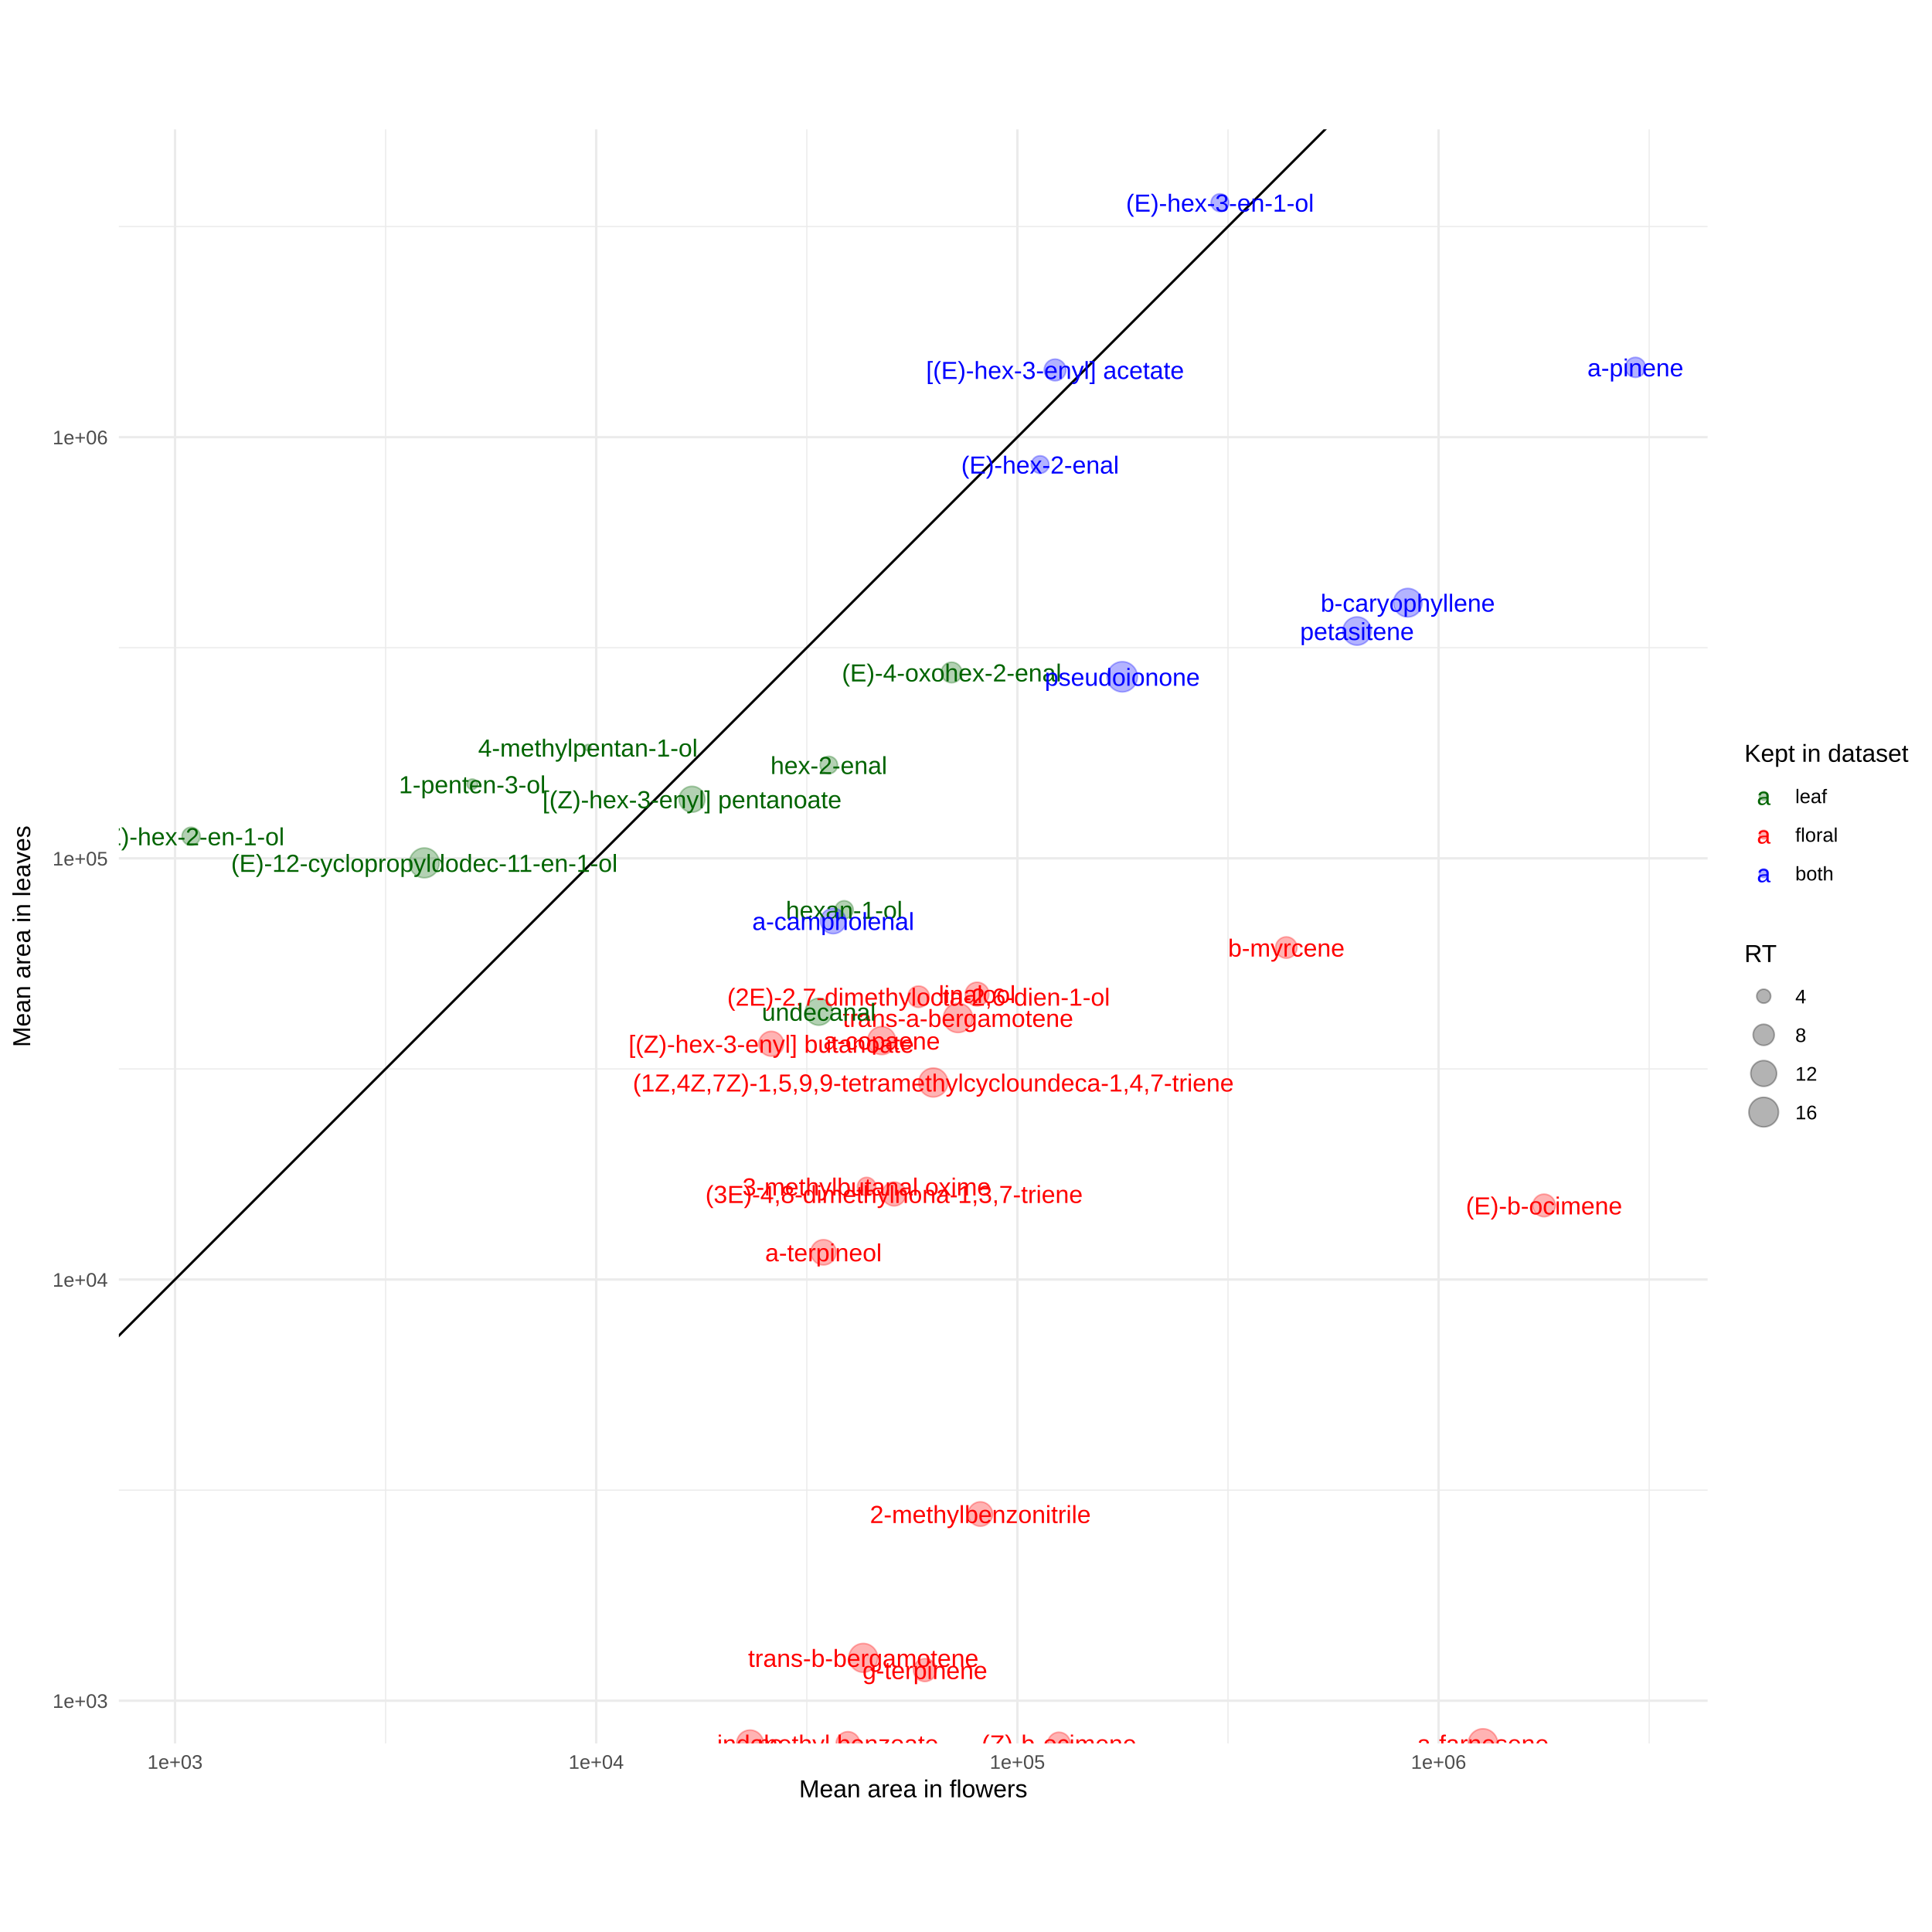
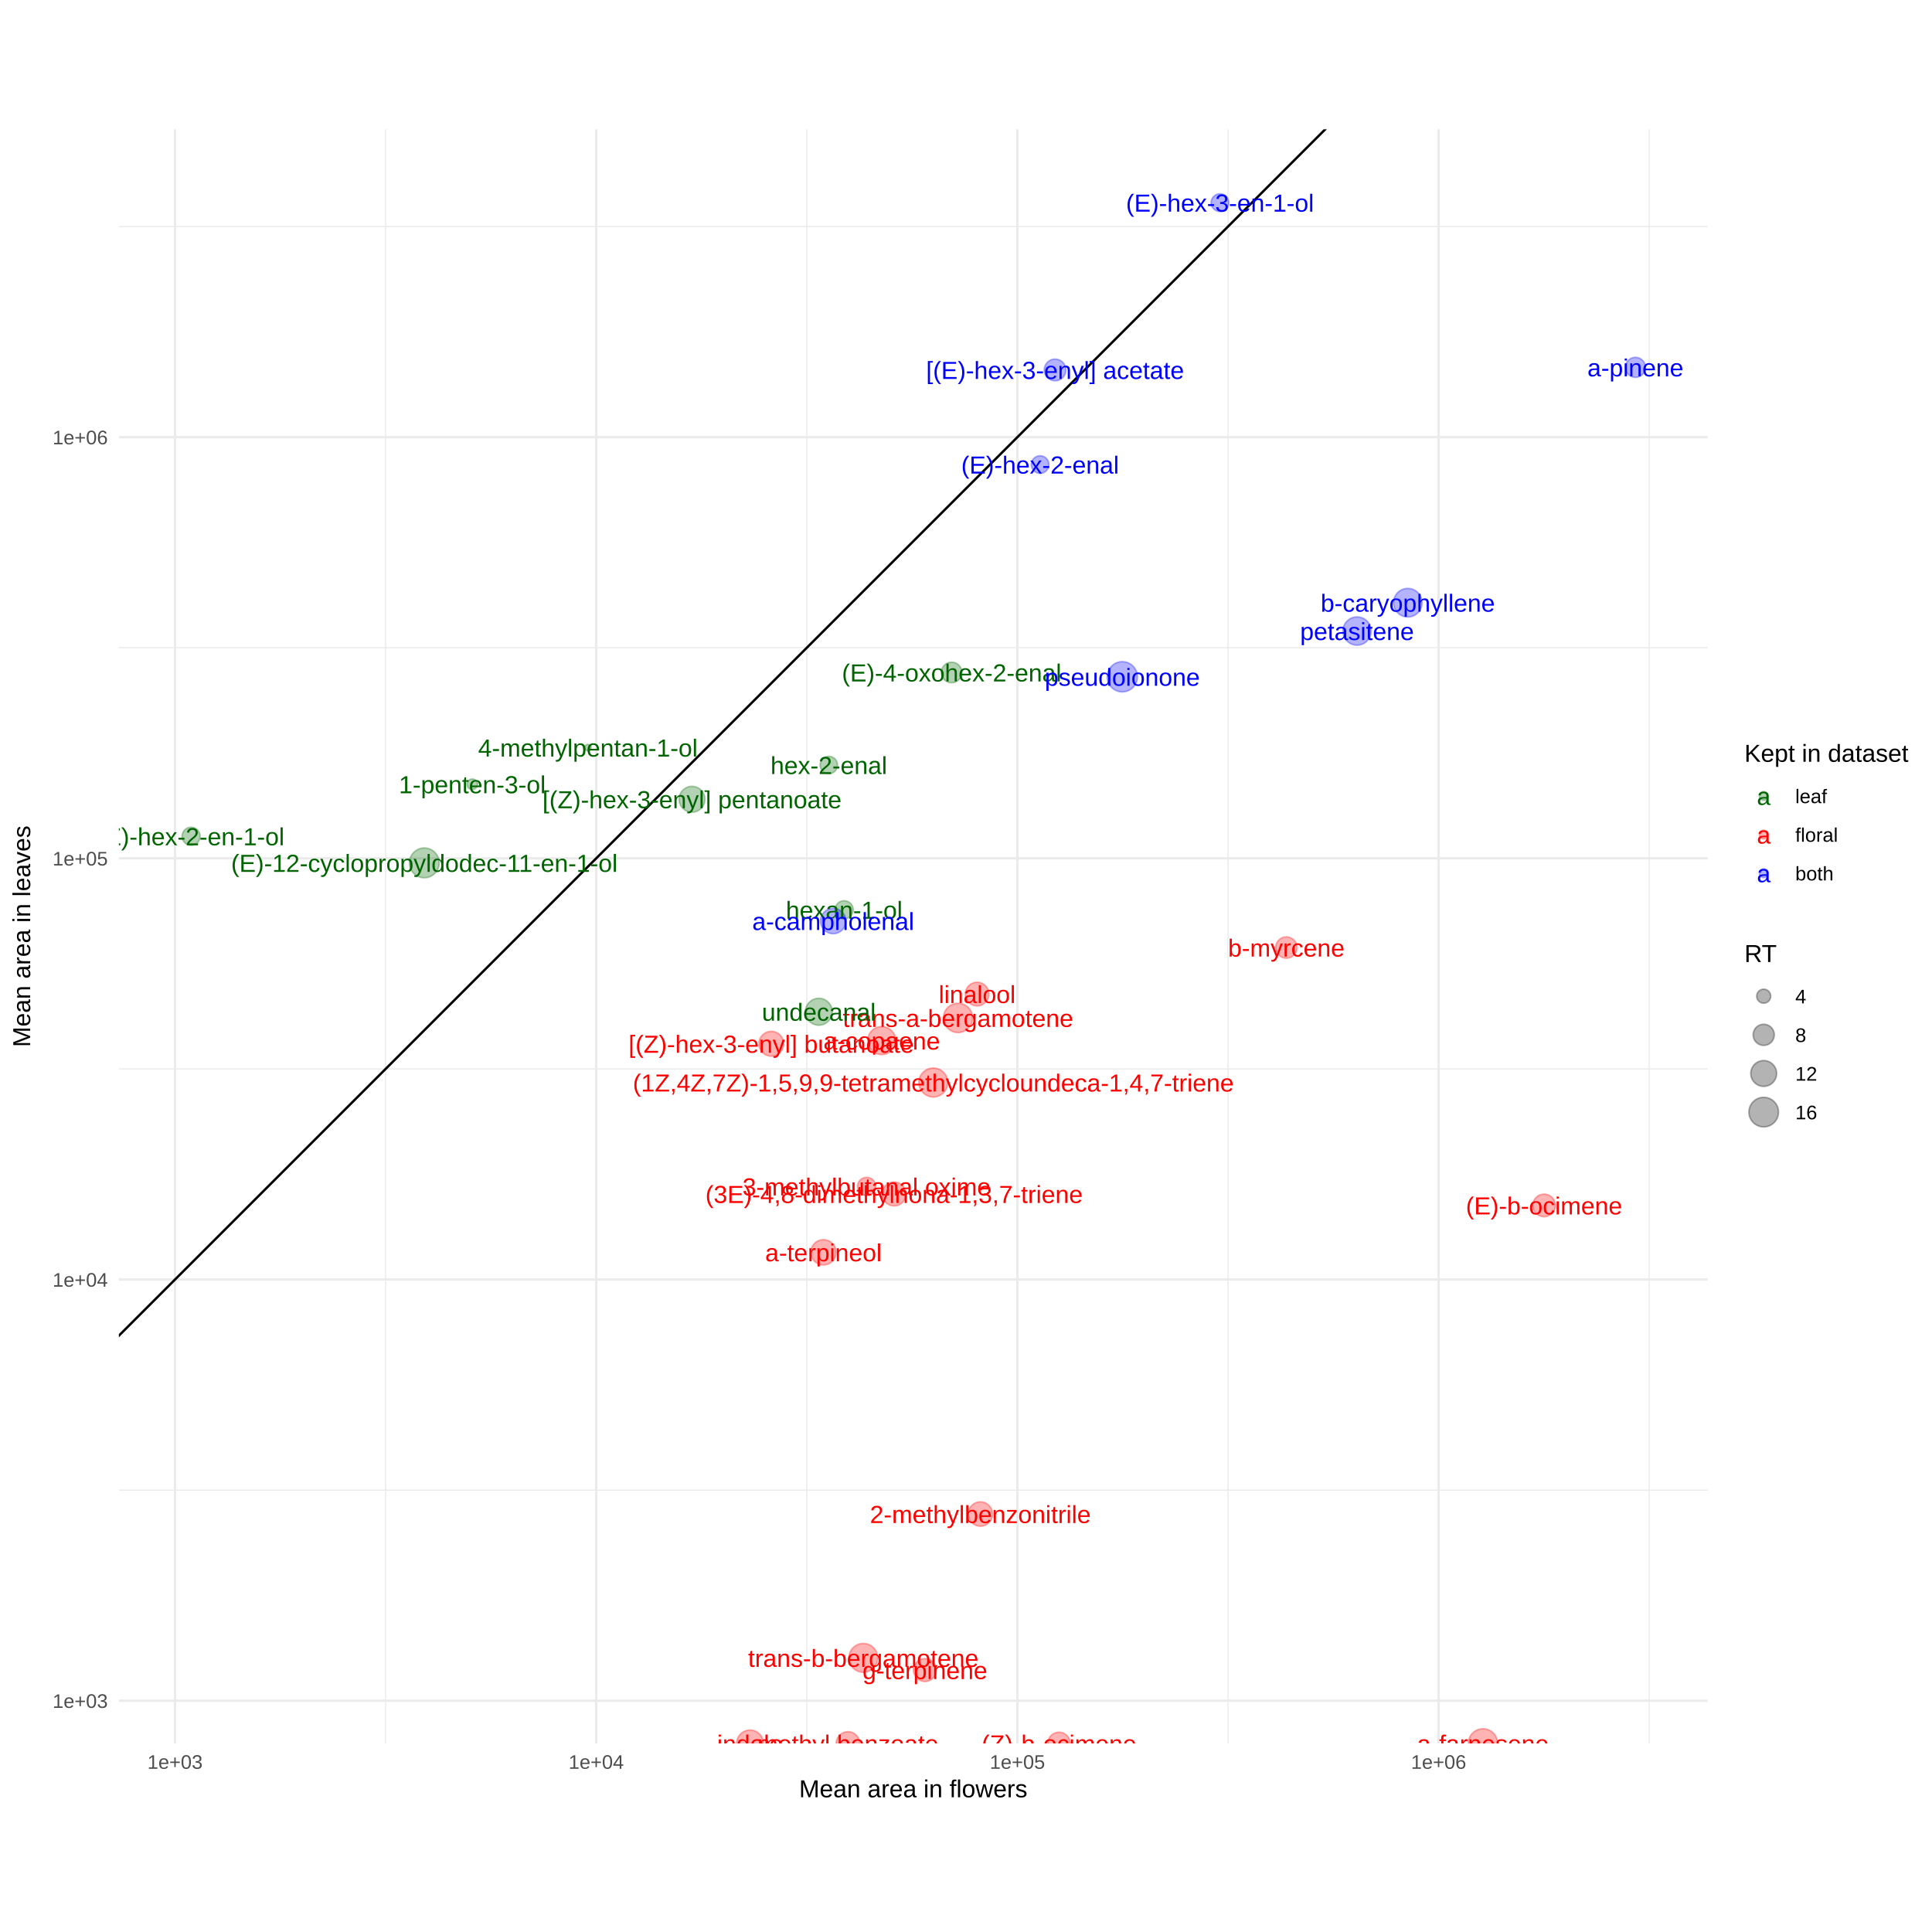
<svg xmlns="http://www.w3.org/2000/svg" class="svglite" width="864.00pt" height="864.00pt" viewBox="0 0 864.00 864.00">
  <defs>
    <style type="text/css">
    .svglite line, .svglite polyline, .svglite polygon, .svglite path, .svglite rect, .svglite circle {
      fill: none;
      stroke: #000000;
      stroke-linecap: round;
      stroke-linejoin: round;
      stroke-miterlimit: 10.00;
    }
    .svglite text {
      white-space: pre;
    }
  </style>
  </defs>
  <rect width="100%" height="100%" style="stroke: none; fill: #FFFFFF;" />
  <defs>
    <clipPath id="cpMC4wMHw4NjQuMDB8MC4wMHw4NjQuMDA=">
      <rect x="0.00" y="0.00" width="864.00" height="864.00" />
    </clipPath>
  </defs>
  <g clip-path="url(#cpMC4wMHw4NjQuMDB8MC4wMHw4NjQuMDA=)">
</g>
  <defs>
    <clipPath id="cpMC4wMHw4NjQuMDB8NTIuMzR8ODExLjY2">
      <rect x="0.00" y="52.34" width="864.00" height="759.33" />
    </clipPath>
  </defs>
  <g clip-path="url(#cpMC4wMHw4NjQuMDB8NTIuMzR8ODExLjY2)">
</g>
  <g clip-path="url(#cpMC4wMHw4NjQuMDB8MC4wMHw4NjQuMDA=)">
</g>
  <defs>
    <clipPath id="cpNTMuMTZ8NzYzLjY2fDU3LjgyfDc3OS42OA==">
      <rect x="53.16" y="57.82" width="710.50" height="721.86" />
    </clipPath>
  </defs>
  <g clip-path="url(#cpNTMuMTZ8NzYzLjY2fDU3LjgyfDc3OS42OA==)">
    <polyline points="53.16,666.39 763.66,666.39 " style="stroke-width: 0.53; stroke: #EBEBEB; stroke-linecap: butt;" />
    <polyline points="53.16,478.03 763.66,478.03 " style="stroke-width: 0.53; stroke: #EBEBEB; stroke-linecap: butt;" />
    <polyline points="53.16,289.67 763.66,289.67 " style="stroke-width: 0.53; stroke: #EBEBEB; stroke-linecap: butt;" />
    <polyline points="53.16,101.31 763.66,101.31 " style="stroke-width: 0.53; stroke: #EBEBEB; stroke-linecap: butt;" />
    <polyline points="172.45,779.68 172.45,57.82 " style="stroke-width: 0.53; stroke: #EBEBEB; stroke-linecap: butt;" />
    <polyline points="360.81,779.68 360.81,57.82 " style="stroke-width: 0.53; stroke: #EBEBEB; stroke-linecap: butt;" />
    <polyline points="549.17,779.68 549.17,57.82 " style="stroke-width: 0.53; stroke: #EBEBEB; stroke-linecap: butt;" />
    <polyline points="737.53,779.68 737.53,57.82 " style="stroke-width: 0.53; stroke: #EBEBEB; stroke-linecap: butt;" />
    <polyline points="53.16,760.57 763.66,760.57 " style="stroke-width: 1.07; stroke: #EBEBEB; stroke-linecap: butt;" />
    <polyline points="53.16,572.21 763.66,572.21 " style="stroke-width: 1.07; stroke: #EBEBEB; stroke-linecap: butt;" />
    <polyline points="53.16,383.85 763.66,383.85 " style="stroke-width: 1.07; stroke: #EBEBEB; stroke-linecap: butt;" />
    <polyline points="53.16,195.49 763.66,195.49 " style="stroke-width: 1.07; stroke: #EBEBEB; stroke-linecap: butt;" />
    <polyline points="78.27,779.68 78.27,57.82 " style="stroke-width: 1.07; stroke: #EBEBEB; stroke-linecap: butt;" />
    <polyline points="266.63,779.68 266.63,57.82 " style="stroke-width: 1.07; stroke: #EBEBEB; stroke-linecap: butt;" />
    <polyline points="454.99,779.68 454.99,57.82 " style="stroke-width: 1.07; stroke: #EBEBEB; stroke-linecap: butt;" />
    <polyline points="643.35,779.68 643.35,57.82 " style="stroke-width: 1.07; stroke: #EBEBEB; stroke-linecap: butt;" />
    <line x1="-657.34" y1="1307.82" x2="1474.16" y2="-823.68" style="stroke-width: 1.07; stroke-linecap: butt;" />
    <circle cx="663.19" cy="779.68" r="6.57" style="stroke-width: 0.71; stroke: #FF0000; stroke-opacity: 0.30; fill: #FF0000; fill-opacity: 0.30;" />
    <circle cx="575.25" cy="423.75" r="4.78" style="stroke-width: 0.71; stroke: #FF0000; stroke-opacity: 0.30; fill: #FF0000; fill-opacity: 0.30;" />
    <circle cx="690.51" cy="539.07" r="5.06" style="stroke-width: 0.71; stroke: #FF0000; stroke-opacity: 0.30; fill: #FF0000; fill-opacity: 0.30;" />
    <circle cx="413.63" cy="746.87" r="5.12" style="stroke-width: 0.71; stroke: #FF0000; stroke-opacity: 0.30; fill: #FF0000; fill-opacity: 0.30;" />
    <circle cx="731.37" cy="164.29" r="4.49" style="stroke-width: 0.71; stroke: #0000FF; stroke-opacity: 0.30; fill: #0000FF; fill-opacity: 0.30;" />
    <circle cx="386.07" cy="741.41" r="6.45" style="stroke-width: 0.71; stroke: #FF0000; stroke-opacity: 0.30; fill: #FF0000; fill-opacity: 0.30;" />
    <circle cx="425.57" cy="300.73" r="4.61" style="stroke-width: 0.71; stroke: #006400; stroke-opacity: 0.30; fill: #006400; fill-opacity: 0.30;" />
    <circle cx="399.83" cy="533.95" r="5.35" style="stroke-width: 0.71; stroke: #FF0000; stroke-opacity: 0.30; fill: #FF0000; fill-opacity: 0.30;" />
    <circle cx="377.51" cy="406.86" r="4.06" style="stroke-width: 0.71; stroke: #006400; stroke-opacity: 0.30; fill: #006400; fill-opacity: 0.30;" />
    <circle cx="262.91" cy="334.32" r="1.42" style="stroke-width: 0.71; stroke: #006400; stroke-opacity: 0.30; fill: #006400; fill-opacity: 0.30;" />
    <circle cx="211.21" cy="350.72" r="2.36" style="stroke-width: 0.71; stroke: #006400; stroke-opacity: 0.30; fill: #006400; fill-opacity: 0.30;" />
    <circle cx="417.38" cy="484.11" r="6.48" style="stroke-width: 0.71; stroke: #FF0000; stroke-opacity: 0.30; fill: #FF0000; fill-opacity: 0.30;" />
    <circle cx="85.46" cy="373.99" r="4.05" style="stroke-width: 0.71; stroke: #006400; stroke-opacity: 0.30; fill: #006400; fill-opacity: 0.30;" />
    <circle cx="370.65" cy="342.13" r="3.90" style="stroke-width: 0.71; stroke: #006400; stroke-opacity: 0.30; fill: #006400; fill-opacity: 0.30;" />
    <circle cx="465.14" cy="207.76" r="3.94" style="stroke-width: 0.71; stroke: #0000FF; stroke-opacity: 0.30; fill: #0000FF; fill-opacity: 0.30;" />
-     <circle cx="410.79" cy="445.73" r="4.79" style="stroke-width: 0.71; stroke: #FF0000; stroke-opacity: 0.30; fill: #FF0000; fill-opacity: 0.30;" />
    <circle cx="545.58" cy="90.63" r="3.97" style="stroke-width: 0.71; stroke: #0000FF; stroke-opacity: 0.30; fill: #0000FF; fill-opacity: 0.30;" />
    <circle cx="471.84" cy="165.44" r="4.86" style="stroke-width: 0.71; stroke: #0000FF; stroke-opacity: 0.30; fill: #0000FF; fill-opacity: 0.30;" />
    <circle cx="501.90" cy="302.66" r="6.76" style="stroke-width: 0.71; stroke: #0000FF; stroke-opacity: 0.30; fill: #0000FF; fill-opacity: 0.30;" />
    <circle cx="379.21" cy="779.68" r="5.27" style="stroke-width: 0.71; stroke: #FF0000; stroke-opacity: 0.30; fill: #FF0000; fill-opacity: 0.30;" />
    <circle cx="629.57" cy="269.53" r="6.39" style="stroke-width: 0.71; stroke: #0000FF; stroke-opacity: 0.30; fill: #0000FF; fill-opacity: 0.30;" />
    <circle cx="344.91" cy="466.77" r="5.55" style="stroke-width: 0.71; stroke: #FF0000; stroke-opacity: 0.30; fill: #FF0000; fill-opacity: 0.30;" />
    <circle cx="394.31" cy="465.35" r="6.26" style="stroke-width: 0.71; stroke: #FF0000; stroke-opacity: 0.30; fill: #FF0000; fill-opacity: 0.30;" />
    <circle cx="368.26" cy="560.04" r="5.66" style="stroke-width: 0.71; stroke: #FF0000; stroke-opacity: 0.30; fill: #FF0000; fill-opacity: 0.30;" />
    <circle cx="436.97" cy="444.55" r="5.29" style="stroke-width: 0.71; stroke: #FF0000; stroke-opacity: 0.30; fill: #FF0000; fill-opacity: 0.30;" />
    <circle cx="309.47" cy="357.44" r="5.79" style="stroke-width: 0.71; stroke: #006400; stroke-opacity: 0.30; fill: #006400; fill-opacity: 0.30;" />
    <circle cx="606.87" cy="282.21" r="6.32" style="stroke-width: 0.71; stroke: #0000FF; stroke-opacity: 0.30; fill: #0000FF; fill-opacity: 0.30;" />
    <circle cx="428.43" cy="455.22" r="6.54" style="stroke-width: 0.71; stroke: #FF0000; stroke-opacity: 0.30; fill: #FF0000; fill-opacity: 0.30;" />
    <circle cx="473.58" cy="779.68" r="5.03" style="stroke-width: 0.71; stroke: #FF0000; stroke-opacity: 0.30; fill: #FF0000; fill-opacity: 0.30;" />
    <circle cx="366.18" cy="452.46" r="6.02" style="stroke-width: 0.71; stroke: #006400; stroke-opacity: 0.30; fill: #006400; fill-opacity: 0.30;" />
    <circle cx="372.61" cy="411.88" r="5.68" style="stroke-width: 0.71; stroke: #0000FF; stroke-opacity: 0.30; fill: #0000FF; fill-opacity: 0.30;" />
    <circle cx="438.42" cy="677.08" r="5.45" style="stroke-width: 0.71; stroke: #FF0000; stroke-opacity: 0.30; fill: #FF0000; fill-opacity: 0.30;" />
    <circle cx="387.56" cy="530.60" r="4.09" style="stroke-width: 0.71; stroke: #FF0000; stroke-opacity: 0.30; fill: #FF0000; fill-opacity: 0.30;" />
    <circle cx="189.76" cy="385.88" r="6.67" style="stroke-width: 0.71; stroke: #006400; stroke-opacity: 0.30; fill: #006400; fill-opacity: 0.30;" />
    <circle cx="335.42" cy="779.68" r="6.00" style="stroke-width: 0.71; stroke: #FF0000; stroke-opacity: 0.30; fill: #FF0000; fill-opacity: 0.30;" />
    <text x="663.19" y="783.70" text-anchor="middle" style="font-size: 11.04px;fill: #FF0000; font-family: &quot;Arial&quot;;">a-farnesene</text>
    <text x="575.25" y="427.77" text-anchor="middle" style="font-size: 11.04px;fill: #FF0000; font-family: &quot;Arial&quot;;">b-myrcene</text>
    <text x="690.51" y="543.09" text-anchor="middle" style="font-size: 11.04px;fill: #FF0000; font-family: &quot;Arial&quot;;">(E)-b-ocimene</text>
    <text x="413.63" y="750.89" text-anchor="middle" style="font-size: 11.04px;fill: #FF0000; font-family: &quot;Arial&quot;;">g-terpinene</text>
    <text x="731.37" y="168.31" text-anchor="middle" style="font-size: 11.04px;fill: #0000FF; font-family: &quot;Arial&quot;;">a-pinene</text>
    <text x="386.07" y="745.43" text-anchor="middle" style="font-size: 11.04px;fill: #FF0000; font-family: &quot;Arial&quot;;">trans-b-bergamotene</text>
    <text x="425.57" y="304.75" text-anchor="middle" style="font-size: 11.04px;fill: #006400; font-family: &quot;Arial&quot;;">(E)-4-oxohex-2-enal</text>
    <text x="399.83" y="537.98" text-anchor="middle" style="font-size: 11.04px;fill: #FF0000; font-family: &quot;Arial&quot;;">(3E)-4,8-dimethylnona-1,3,7-triene</text>
    <text x="377.51" y="410.88" text-anchor="middle" style="font-size: 11.04px;fill: #006400; font-family: &quot;Arial&quot;;">hexan-1-ol</text>
    <text x="262.91" y="338.34" text-anchor="middle" style="font-size: 11.04px;fill: #006400; font-family: &quot;Arial&quot;;">4-methylpentan-1-ol</text>
    <text x="211.21" y="354.74" text-anchor="middle" style="font-size: 11.04px;fill: #006400; font-family: &quot;Arial&quot;;">1-penten-3-ol</text>
    <text x="417.38" y="488.13" text-anchor="middle" style="font-size: 11.04px;fill: #FF0000; font-family: &quot;Arial&quot;;">(1Z,4Z,7Z)-1,5,9,9-tetramethylcycloundeca-1,4,7-triene</text>
    <text x="85.46" y="378.01" text-anchor="middle" style="font-size: 11.04px;fill: #006400; font-family: &quot;Arial&quot;;">(Z)-hex-2-en-1-ol</text>
    <text x="370.65" y="346.16" text-anchor="middle" style="font-size: 11.04px;fill: #006400; font-family: &quot;Arial&quot;;">hex-2-enal</text>
    <text x="465.14" y="211.78" text-anchor="middle" style="font-size: 11.04px;fill: #0000FF; font-family: &quot;Arial&quot;;">(E)-hex-2-enal</text>
-     <text x="410.79" y="449.75" text-anchor="middle" style="font-size: 11.04px;fill: #FF0000; font-family: &quot;Arial&quot;;">(2E)-2,7-dimethylocta-2,6-dien-1-ol</text>
    <text x="545.58" y="94.65" text-anchor="middle" style="font-size: 11.04px;fill: #0000FF; font-family: &quot;Arial&quot;;">(E)-hex-3-en-1-ol</text>
    <text x="471.84" y="169.46" text-anchor="middle" style="font-size: 11.04px;fill: #0000FF; font-family: &quot;Arial&quot;;">[(E)-hex-3-enyl] acetate</text>
    <text x="501.90" y="306.68" text-anchor="middle" style="font-size: 11.04px;fill: #0000FF; font-family: &quot;Arial&quot;;">pseudoionone</text>
    <text x="379.21" y="783.70" text-anchor="middle" style="font-size: 11.04px;fill: #FF0000; font-family: &quot;Arial&quot;;">methyl benzoate</text>
    <text x="629.57" y="273.55" text-anchor="middle" style="font-size: 11.04px;fill: #0000FF; font-family: &quot;Arial&quot;;">b-caryophyllene</text>
    <text x="344.91" y="470.79" text-anchor="middle" style="font-size: 11.04px;fill: #FF0000; font-family: &quot;Arial&quot;;">[(Z)-hex-3-enyl] butanoate</text>
    <text x="394.31" y="469.37" text-anchor="middle" style="font-size: 11.04px;fill: #FF0000; font-family: &quot;Arial&quot;;">a-copaene</text>
    <text x="368.26" y="564.06" text-anchor="middle" style="font-size: 11.04px;fill: #FF0000; font-family: &quot;Arial&quot;;">a-terpineol</text>
    <text x="436.97" y="448.57" text-anchor="middle" style="font-size: 11.04px;fill: #FF0000; font-family: &quot;Arial&quot;;">linalool</text>
    <text x="309.47" y="361.46" text-anchor="middle" style="font-size: 11.04px;fill: #006400; font-family: &quot;Arial&quot;;">[(Z)-hex-3-enyl] pentanoate</text>
    <text x="606.87" y="286.23" text-anchor="middle" style="font-size: 11.04px;fill: #0000FF; font-family: &quot;Arial&quot;;">petasitene</text>
    <text x="428.43" y="459.24" text-anchor="middle" style="font-size: 11.04px;fill: #FF0000; font-family: &quot;Arial&quot;;">trans-a-bergamotene</text>
    <text x="473.58" y="783.70" text-anchor="middle" style="font-size: 11.04px;fill: #FF0000; font-family: &quot;Arial&quot;;">(Z)-b-ocimene</text>
    <text x="366.18" y="456.48" text-anchor="middle" style="font-size: 11.04px;fill: #006400; font-family: &quot;Arial&quot;;">undecanal</text>
    <text x="372.61" y="415.90" text-anchor="middle" style="font-size: 11.04px;fill: #0000FF; font-family: &quot;Arial&quot;;">a-campholenal</text>
    <text x="438.42" y="681.10" text-anchor="middle" style="font-size: 11.04px;fill: #FF0000; font-family: &quot;Arial&quot;;">2-methylbenzonitrile</text>
    <text x="387.56" y="534.62" text-anchor="middle" style="font-size: 11.04px;fill: #FF0000; font-family: &quot;Arial&quot;;">3-methylbutanal oxime</text>
    <text x="189.76" y="389.90" text-anchor="middle" style="font-size: 11.04px;fill: #006400; font-family: &quot;Arial&quot;;">(E)-12-cyclopropyldodec-11-en-1-ol</text>
    <text x="335.42" y="783.70" text-anchor="middle" style="font-size: 11.04px;fill: #FF0000; font-family: &quot;Arial&quot;;">indole</text>
  </g>
  <g clip-path="url(#cpMC4wMHw4NjQuMDB8MC4wMHw4NjQuMDA=)">
    <text x="48.23" y="763.78" text-anchor="end" style="font-size: 8.80px;fill: #4D4D4D; font-family: &quot;Arial&quot;;">1e+03</text>
    <text x="48.23" y="575.42" text-anchor="end" style="font-size: 8.80px;fill: #4D4D4D; font-family: &quot;Arial&quot;;">1e+04</text>
    <text x="48.23" y="387.06" text-anchor="end" style="font-size: 8.80px;fill: #4D4D4D; font-family: &quot;Arial&quot;;">1e+05</text>
    <text x="48.23" y="198.70" text-anchor="end" style="font-size: 8.80px;fill: #4D4D4D; font-family: &quot;Arial&quot;;">1e+06</text>
    <text x="78.27" y="791.02" text-anchor="middle" style="font-size: 8.80px;fill: #4D4D4D; font-family: &quot;Arial&quot;;">1e+03</text>
    <text x="266.63" y="791.02" text-anchor="middle" style="font-size: 8.80px;fill: #4D4D4D; font-family: &quot;Arial&quot;;">1e+04</text>
    <text x="454.99" y="791.02" text-anchor="middle" style="font-size: 8.80px;fill: #4D4D4D; font-family: &quot;Arial&quot;;">1e+05</text>
    <text x="643.35" y="791.02" text-anchor="middle" style="font-size: 8.80px;fill: #4D4D4D; font-family: &quot;Arial&quot;;">1e+06</text>
    <text x="408.41" y="803.76" text-anchor="middle" style="font-size: 11.00px; font-family: &quot;Arial&quot;;">Mean area in flowers</text>
    <text transform="translate(13.50,418.75) rotate(-90)" text-anchor="middle" style="font-size: 11.00px; font-family: &quot;Arial&quot;;">Mean area in leaves</text>
    <text x="780.10" y="340.68" style="font-size: 11.00px; font-family: &quot;Arial&quot;;">Kept in dataset</text>
    <circle cx="788.74" cy="355.95" r="1.95" style="stroke-width: 0.71; stroke: #006400; stroke-opacity: 0.30; fill: #006400; fill-opacity: 0.30;" />
    <text x="788.74" y="359.97" text-anchor="middle" style="font-size: 11.04px;fill: #006400; font-family: &quot;Arial&quot;;">a</text>
    <circle cx="788.74" cy="373.23" r="1.95" style="stroke-width: 0.71; stroke: #FF0000; stroke-opacity: 0.30; fill: #FF0000; fill-opacity: 0.30;" />
    <text x="788.74" y="377.25" text-anchor="middle" style="font-size: 11.04px;fill: #FF0000; font-family: &quot;Arial&quot;;">a</text>
    <circle cx="788.74" cy="390.51" r="1.95" style="stroke-width: 0.71; stroke: #0000FF; stroke-opacity: 0.30; fill: #0000FF; fill-opacity: 0.30;" />
    <text x="788.74" y="394.53" text-anchor="middle" style="font-size: 11.04px;fill: #0000FF; font-family: &quot;Arial&quot;;">a</text>
    <text x="802.86" y="359.16" style="font-size: 8.80px; font-family: &quot;Arial&quot;;">leaf</text>
    <text x="802.86" y="376.44" style="font-size: 8.80px; font-family: &quot;Arial&quot;;">floral</text>
    <text x="802.86" y="393.72" style="font-size: 8.80px; font-family: &quot;Arial&quot;;">both</text>
    <text x="780.10" y="430.23" style="font-size: 11.00px; font-family: &quot;Arial&quot;;">RT</text>
    <circle cx="788.74" cy="445.50" r="3.14" style="stroke-width: 0.71; stroke: #000000; stroke-opacity: 0.30; fill: #000000; fill-opacity: 0.30;" />
    <circle cx="788.74" cy="462.78" r="4.74" style="stroke-width: 0.71; stroke: #000000; stroke-opacity: 0.30; fill: #000000; fill-opacity: 0.30;" />
    <circle cx="788.74" cy="480.06" r="5.78" style="stroke-width: 0.71; stroke: #000000; stroke-opacity: 0.30; fill: #000000; fill-opacity: 0.30;" />
    <circle cx="788.74" cy="497.34" r="6.62" style="stroke-width: 0.71; stroke: #000000; stroke-opacity: 0.30; fill: #000000; fill-opacity: 0.30;" />
    <text x="802.86" y="448.71" style="font-size: 8.80px; font-family: &quot;Arial&quot;;">4</text>
    <text x="802.86" y="465.99" style="font-size: 8.80px; font-family: &quot;Arial&quot;;">8</text>
    <text x="802.86" y="483.27" style="font-size: 8.80px; font-family: &quot;Arial&quot;;">12</text>
    <text x="802.86" y="500.55" style="font-size: 8.80px; font-family: &quot;Arial&quot;;">16</text>
  </g>
</svg>
